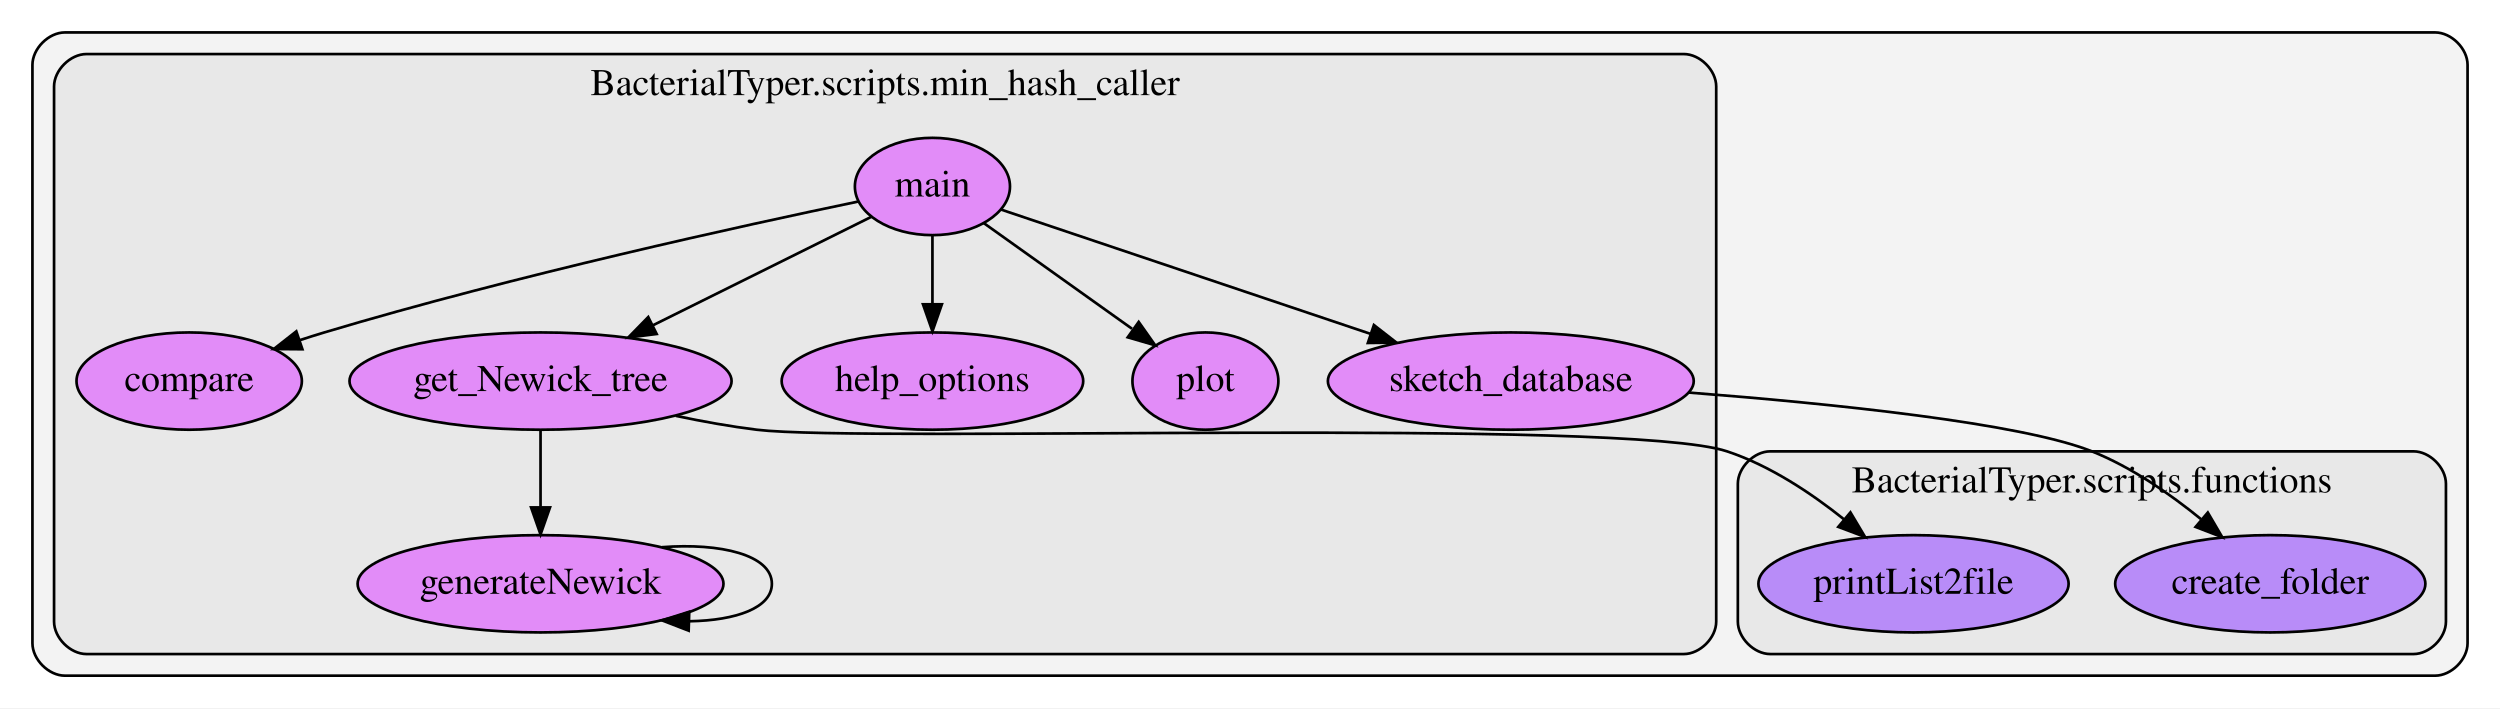
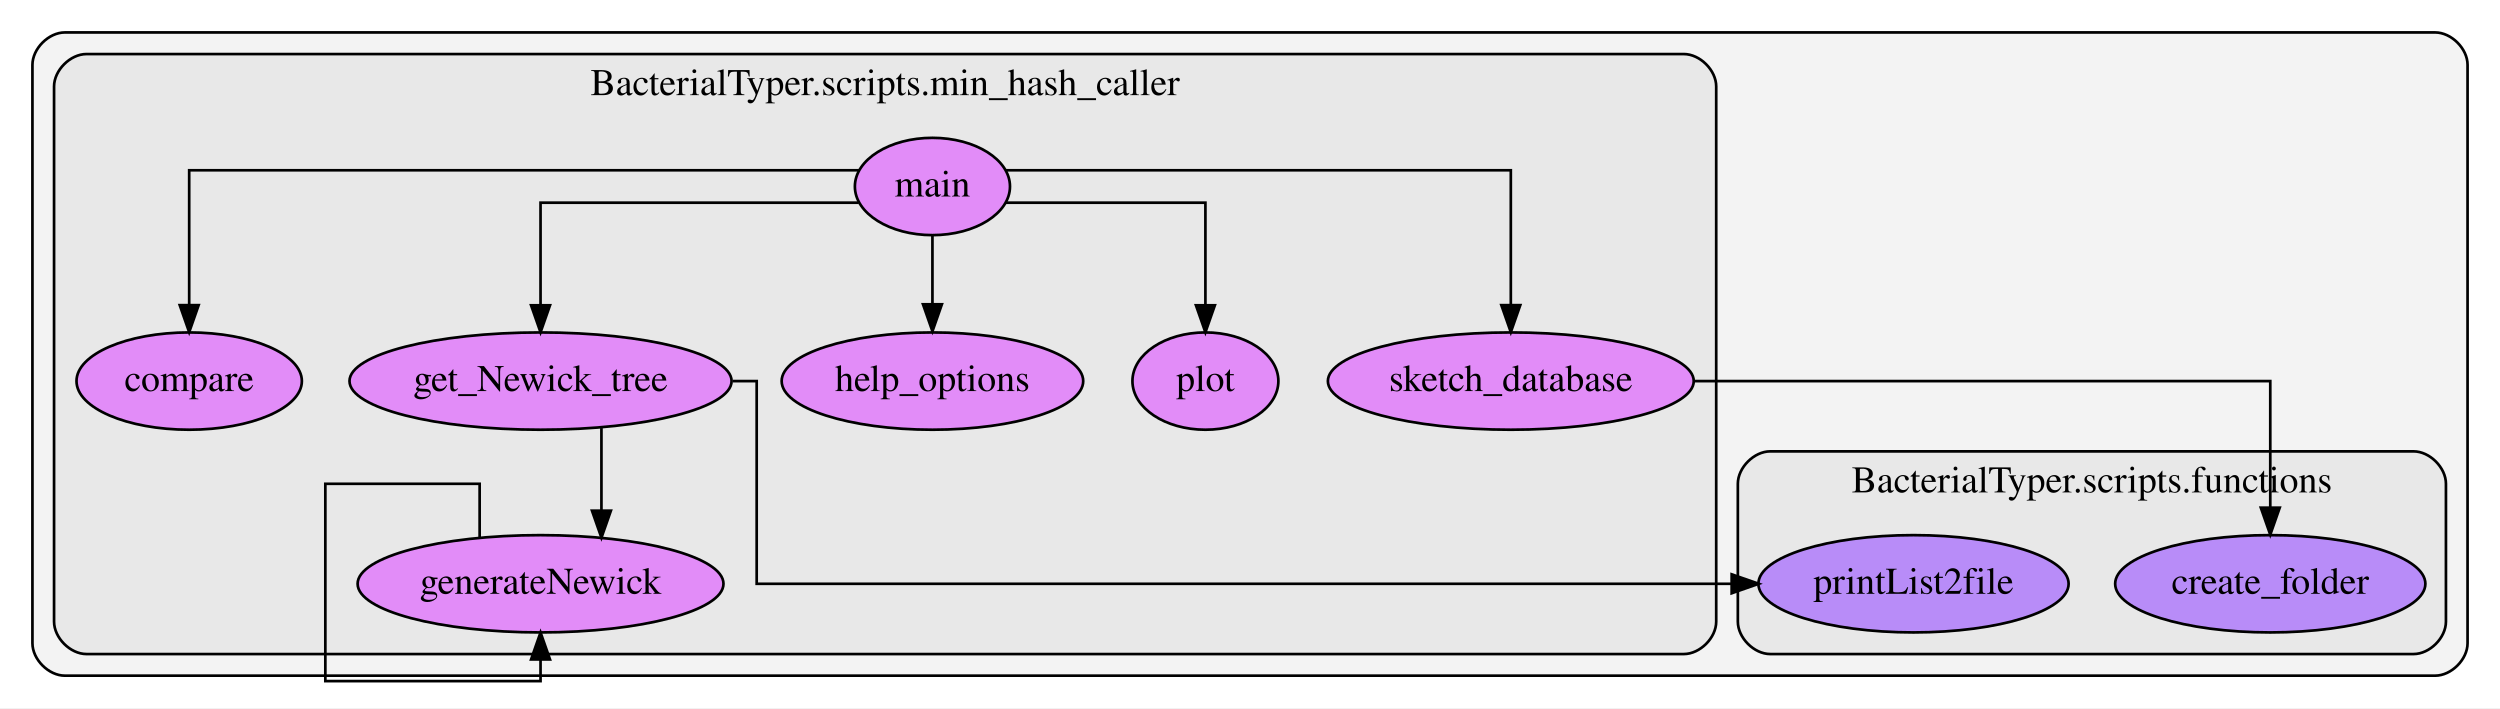
<svg xmlns="http://www.w3.org/2000/svg" width="925pt" height="262pt" viewBox="0.00 0.00 925.00 262.00">
  <g id="graph0" class="graph" transform="scale(1 1) rotate(0) translate(4 258)">
    <polygon fill="#ffffff" stroke="transparent" points="-4,4 -4,-258 921,-258 921,4 -4,4" />
    <g id="clust1" class="cluster">
      <path fill="#808080" fill-opacity="0.094" stroke="#000000" d="M20,-8C20,-8 897,-8 897,-8 903,-8 909,-14 909,-20 909,-20 909,-234 909,-234 909,-240 903,-246 897,-246 897,-246 20,-246 20,-246 14,-246 8,-240 8,-234 8,-234 8,-20 8,-20 8,-14 14,-8 20,-8" />
    </g>
    <g id="clust2" class="cluster">
      <path fill="#808080" fill-opacity="0.094" stroke="#000000" d="M651,-16C651,-16 889,-16 889,-16 895,-16 901,-22 901,-28 901,-28 901,-79 901,-79 901,-85 895,-91 889,-91 889,-91 651,-91 651,-91 645,-91 639,-85 639,-79 639,-79 639,-28 639,-28 639,-22 645,-16 651,-16" />
      <text text-anchor="middle" x="770" y="-75.8" font-family="Times,serif" font-size="14.00" fill="#000000">BacterialTyper.scripts.functions</text>
    </g>
    <g id="clust3" class="cluster">
      <path fill="#808080" fill-opacity="0.094" stroke="#000000" d="M28,-16C28,-16 619,-16 619,-16 625,-16 631,-22 631,-28 631,-28 631,-226 631,-226 631,-232 625,-238 619,-238 619,-238 28,-238 28,-238 22,-238 16,-232 16,-226 16,-226 16,-28 16,-28 16,-22 22,-16 28,-16" />
      <text text-anchor="middle" x="323.5" y="-222.8" font-family="Times,serif" font-size="14.00" fill="#000000">BacterialTyper.scripts.min_hash_caller</text>
    </g>
    <g id="node1" class="node">
      <ellipse fill="#a365ff" fill-opacity="0.698" stroke="#000000" cx="836" cy="-42" rx="57.391" ry="18" />
      <text text-anchor="middle" x="836" y="-38.3" font-family="Times,serif" font-size="14.00" fill="#000000">create_folder</text>
    </g>
    <g id="node2" class="node">
      <ellipse fill="#a365ff" fill-opacity="0.698" stroke="#000000" cx="704" cy="-42" rx="57.391" ry="18" />
      <text text-anchor="middle" x="704" y="-38.3" font-family="Times,serif" font-size="14.00" fill="#000000">printList2file</text>
    </g>
    <g id="node3" class="node">
      <ellipse fill="#e065ff" fill-opacity="0.698" stroke="#000000" cx="66" cy="-117" rx="41.693" ry="18" />
      <text text-anchor="middle" x="66" y="-113.3" font-family="Times,serif" font-size="14.00" fill="#000000">compare</text>
    </g>
    <g id="node4" class="node">
      <ellipse fill="#e065ff" fill-opacity="0.698" stroke="#000000" cx="196" cy="-42" rx="67.688" ry="18" />
      <text text-anchor="middle" x="196" y="-38.3" font-family="Times,serif" font-size="14.00" fill="#000000">generateNewick</text>
    </g>
    <g id="edge2" class="edge">
-       <path fill="none" stroke="#000000" d="M240.917,-55.536C262.522,-57.207 281.594,-52.695 281.594,-42 281.594,-33.059 268.267,-28.44 251.273,-28.14" />
-       <polygon fill="#000000" stroke="#000000" points="250.803,-24.653 240.917,-28.464 251.021,-31.65 250.803,-24.653" />
+       <path fill="none" stroke="#000000" d="M173.469,-59.2C173.469,-68.862 173.469,-79 173.469,-79 173.469,-79 116.376,-79 116.376,-79 116.376,-79 116.376,-6 116.376,-6 116.376,-6 196,-6 196,-6 196,-6 196,-14 196,-14" />
+       <polygon fill="#000000" stroke="#000000" points="192.5,-14 196,-24 199.5,-14 192.5,-14" />
    </g>
    <g id="node5" class="node">
      <ellipse fill="#e065ff" fill-opacity="0.698" stroke="#000000" cx="196" cy="-117" rx="70.688" ry="18" />
      <text text-anchor="middle" x="196" y="-113.3" font-family="Times,serif" font-size="14.00" fill="#000000">get_Newick_tree</text>
    </g>
    <g id="edge3" class="edge">
-       <path fill="none" stroke="#000000" d="M246.09,-104.129C255.944,-102.051 266.25,-100.194 276,-99 315.603,-94.152 597.125,-103.547 635,-91 650.751,-85.782 666.034,-75.631 678.196,-65.916" />
-       <polygon fill="#000000" stroke="#000000" points="680.654,-68.423 686.085,-59.325 676.166,-63.051 680.654,-68.423" />
+       <path fill="none" stroke="#000000" d="M267.11,-117C272.546,-117 275.974,-117 275.974,-117 275.974,-117 275.974,-42 275.974,-42 275.974,-42 636.719,-42 636.719,-42" />
+       <polygon fill="#000000" stroke="#000000" points="636.719,-45.5 646.719,-42 636.719,-38.5 636.719,-45.5" />
    </g>
    <g id="edge4" class="edge">
-       <path fill="none" stroke="#000000" d="M196,-98.845C196,-90.34 196,-80.008 196,-70.496" />
-       <polygon fill="#000000" stroke="#000000" points="199.5,-70.248 196,-60.248 192.5,-70.248 199.5,-70.248" />
+       <path fill="none" stroke="#000000" d="M218.531,-99.605C218.531,-99.605 218.531,-69.042 218.531,-69.042" />
+       <polygon fill="#000000" stroke="#000000" points="222.031,-69.042 218.531,-59.042 215.031,-69.042 222.031,-69.042" />
    </g>
    <g id="node6" class="node">
      <ellipse fill="#e065ff" fill-opacity="0.698" stroke="#000000" cx="341" cy="-117" rx="55.79" ry="18" />
      <text text-anchor="middle" x="341" y="-113.3" font-family="Times,serif" font-size="14.00" fill="#000000">help_options</text>
    </g>
    <g id="node7" class="node">
      <ellipse fill="#e065ff" fill-opacity="0.698" stroke="#000000" cx="341" cy="-189" rx="28.695" ry="18" />
      <text text-anchor="middle" x="341" y="-185.3" font-family="Times,serif" font-size="14.00" fill="#000000">main</text>
    </g>
    <g id="edge7" class="edge">
-       <path fill="none" stroke="#000000" d="M313.729,-183.469C271.144,-174.605 186.433,-156.06 116,-135 113.046,-134.117 110.011,-133.157 106.966,-132.156" />
-       <polygon fill="#000000" stroke="#000000" points="107.892,-128.774 97.298,-128.863 105.635,-135.4 107.892,-128.774" />
+       <path fill="none" stroke="#000000" d="M313.879,-195C244.501,-195 66,-195 66,-195 66,-195 66,-145.091 66,-145.091" />
+       <polygon fill="#000000" stroke="#000000" points="69.5,-145.091 66,-135.091 62.5,-145.091 69.5,-145.091" />
    </g>
    <g id="edge8" class="edge">
-       <path fill="none" stroke="#000000" d="M318.344,-177.75C296.755,-167.03 263.737,-150.635 237.442,-137.578" />
-       <polygon fill="#000000" stroke="#000000" points="238.964,-134.426 228.451,-133.113 235.851,-140.696 238.964,-134.426" />
+       <path fill="none" stroke="#000000" d="M313.727,-183C271.724,-183 196,-183 196,-183 196,-183 196,-145.035 196,-145.035" />
+       <polygon fill="#000000" stroke="#000000" points="199.5,-145.035 196,-135.035 192.5,-145.035 199.5,-145.035" />
    </g>
    <g id="edge6" class="edge">
-       <path fill="none" stroke="#000000" d="M341,-170.831C341,-163.131 341,-153.974 341,-145.417" />
+       <path fill="none" stroke="#000000" d="M341,-170.831C341,-170.831 341,-145.413 341,-145.413" />
      <polygon fill="#000000" stroke="#000000" points="344.5,-145.413 341,-135.413 337.5,-145.413 344.5,-145.413" />
    </g>
    <g id="node8" class="node">
      <ellipse fill="#e065ff" fill-opacity="0.698" stroke="#000000" cx="442" cy="-117" rx="27" ry="18" />
      <text text-anchor="middle" x="442" y="-113.3" font-family="Times,serif" font-size="14.00" fill="#000000">plot</text>
    </g>
    <g id="edge9" class="edge">
-       <path fill="none" stroke="#000000" d="M359.997,-175.457C375.471,-164.426 397.516,-148.711 414.852,-136.353" />
-       <polygon fill="#000000" stroke="#000000" points="417.318,-138.893 423.429,-130.239 413.255,-133.194 417.318,-138.893" />
+       <path fill="none" stroke="#000000" d="M368.066,-183C397.984,-183 442,-183 442,-183 442,-183 442,-145.035 442,-145.035" />
+       <polygon fill="#000000" stroke="#000000" points="445.5,-145.035 442,-135.035 438.5,-145.035 445.5,-145.035" />
    </g>
    <g id="node9" class="node">
      <ellipse fill="#e065ff" fill-opacity="0.698" stroke="#000000" cx="555" cy="-117" rx="67.688" ry="18" />
      <text text-anchor="middle" x="555" y="-113.3" font-family="Times,serif" font-size="14.00" fill="#000000">sketch_database</text>
    </g>
    <g id="edge5" class="edge">
-       <path fill="none" stroke="#000000" d="M366.389,-180.458C399.944,-169.168 459.864,-149.008 503.177,-134.436" />
-       <polygon fill="#000000" stroke="#000000" points="504.339,-137.738 512.701,-131.232 502.106,-131.103 504.339,-137.738" />
+       <path fill="none" stroke="#000000" d="M368.103,-195C425.688,-195 555,-195 555,-195 555,-195 555,-145.091 555,-145.091" />
+       <polygon fill="#000000" stroke="#000000" points="558.5,-145.091 555,-135.091 551.5,-145.091 558.5,-145.091" />
    </g>
    <g id="edge1" class="edge">
-       <path fill="none" stroke="#000000" d="M620.794,-112.753C673.801,-108.648 743.677,-101.498 770,-91 784.613,-85.172 798.88,-75.276 810.389,-65.898" />
-       <polygon fill="#000000" stroke="#000000" points="812.889,-68.366 818.247,-59.225 808.359,-63.03 812.889,-68.366" />
+       <path fill="none" stroke="#000000" d="M622.664,-117C705.812,-117 836,-117 836,-117 836,-117 836,-70.155 836,-70.155" />
+       <polygon fill="#000000" stroke="#000000" points="839.5,-70.155 836,-60.155 832.5,-70.155 839.5,-70.155" />
    </g>
  </g>
</svg>
